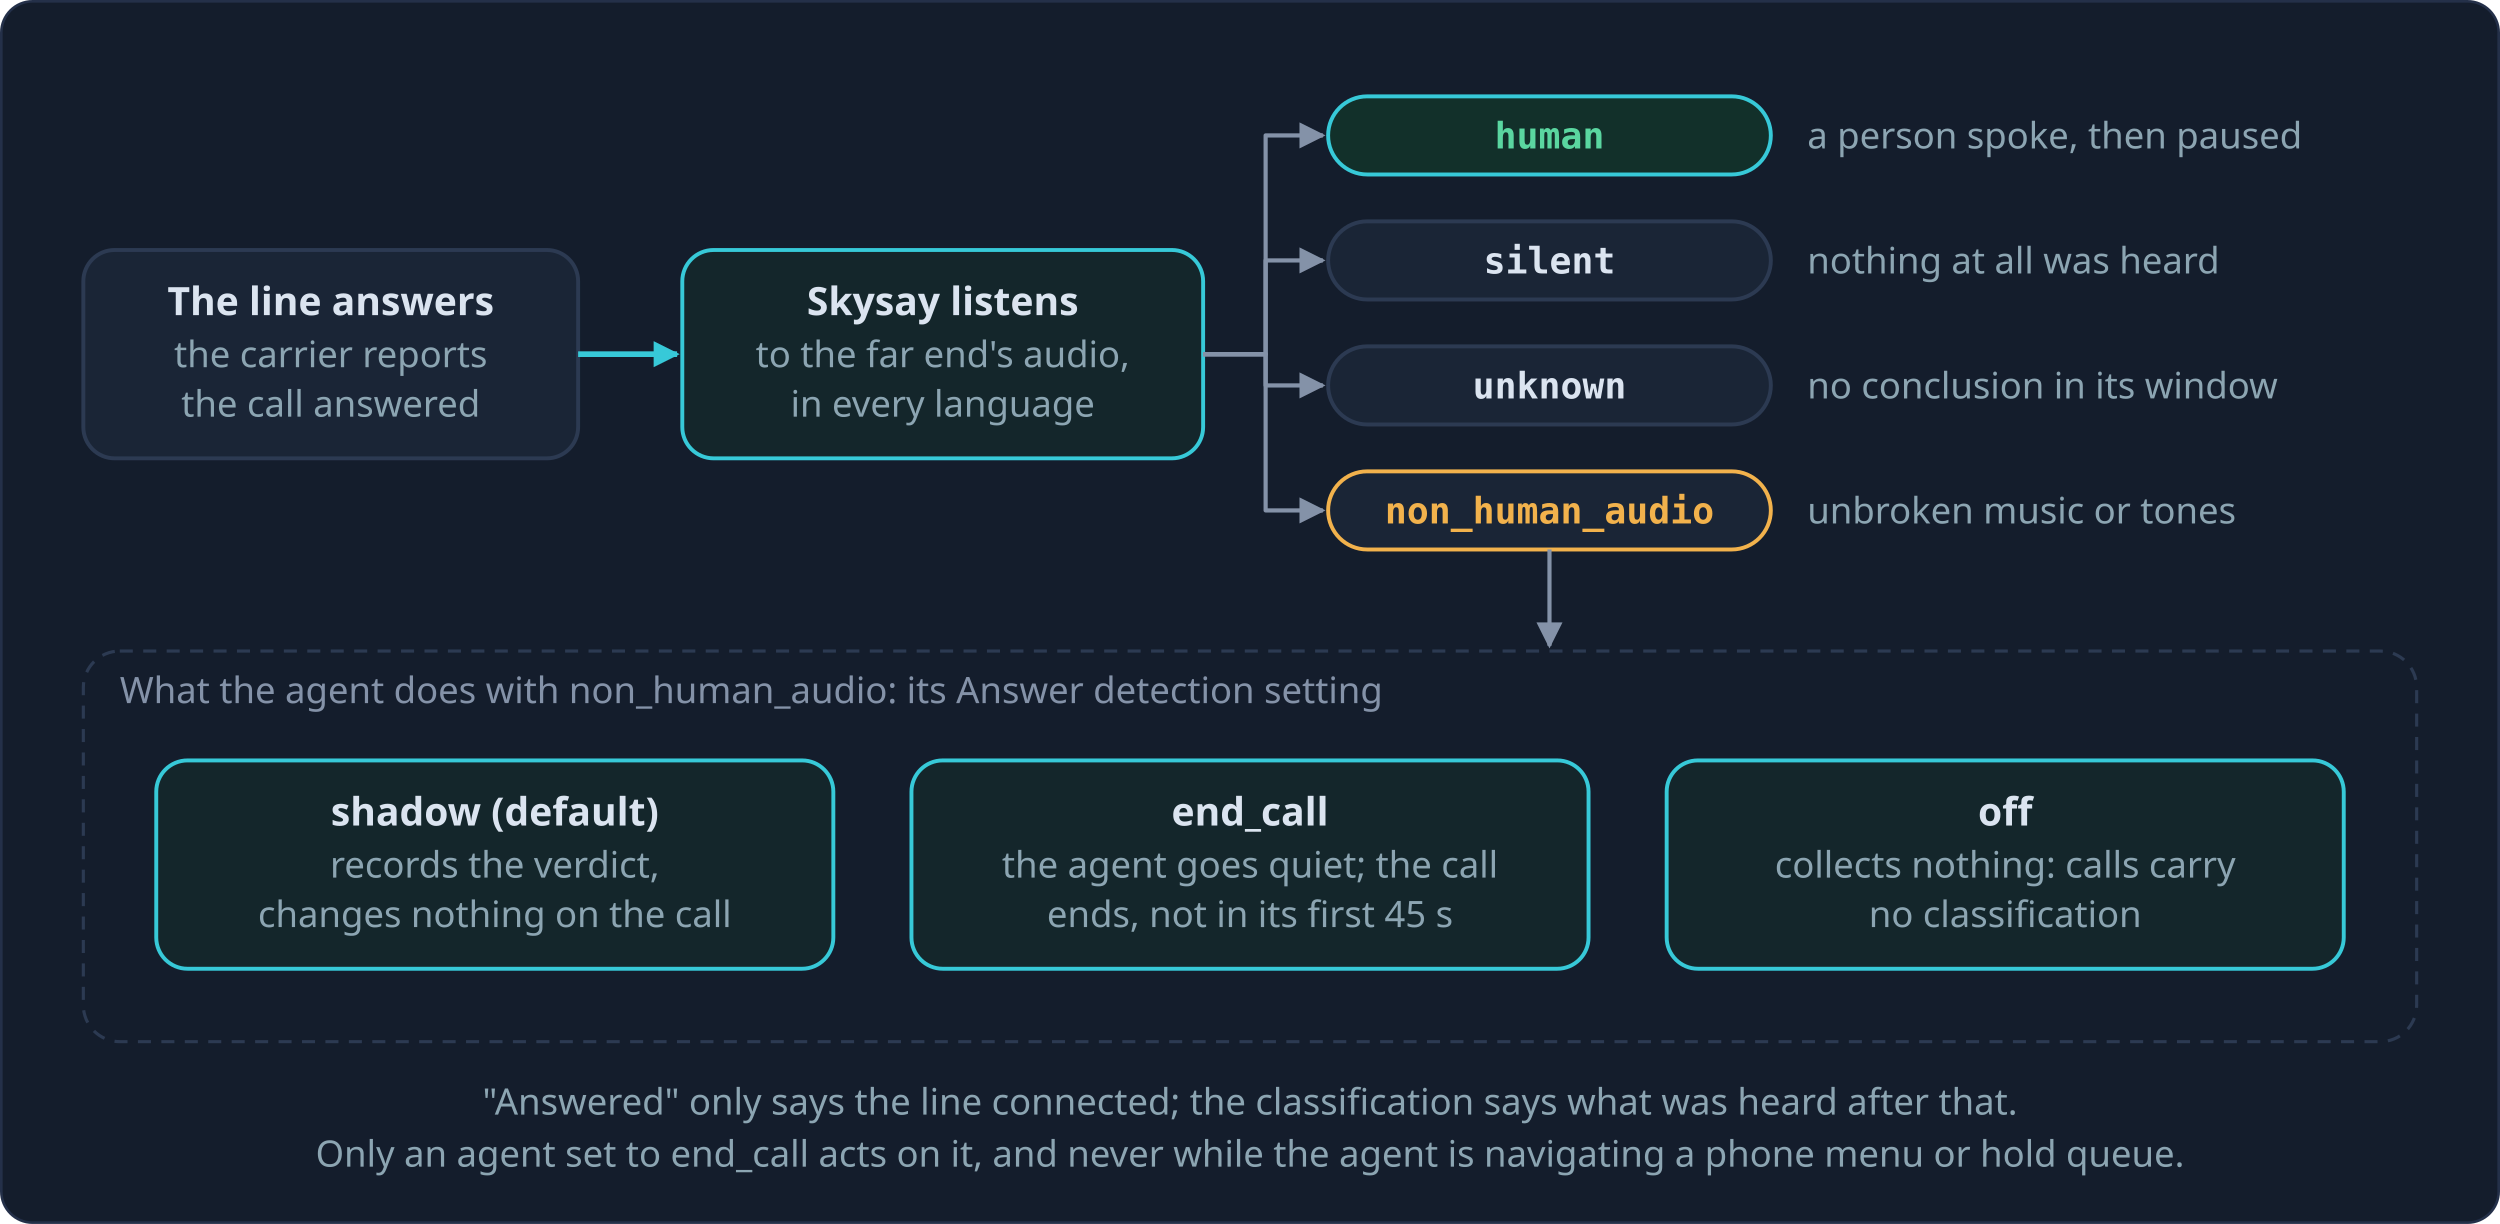
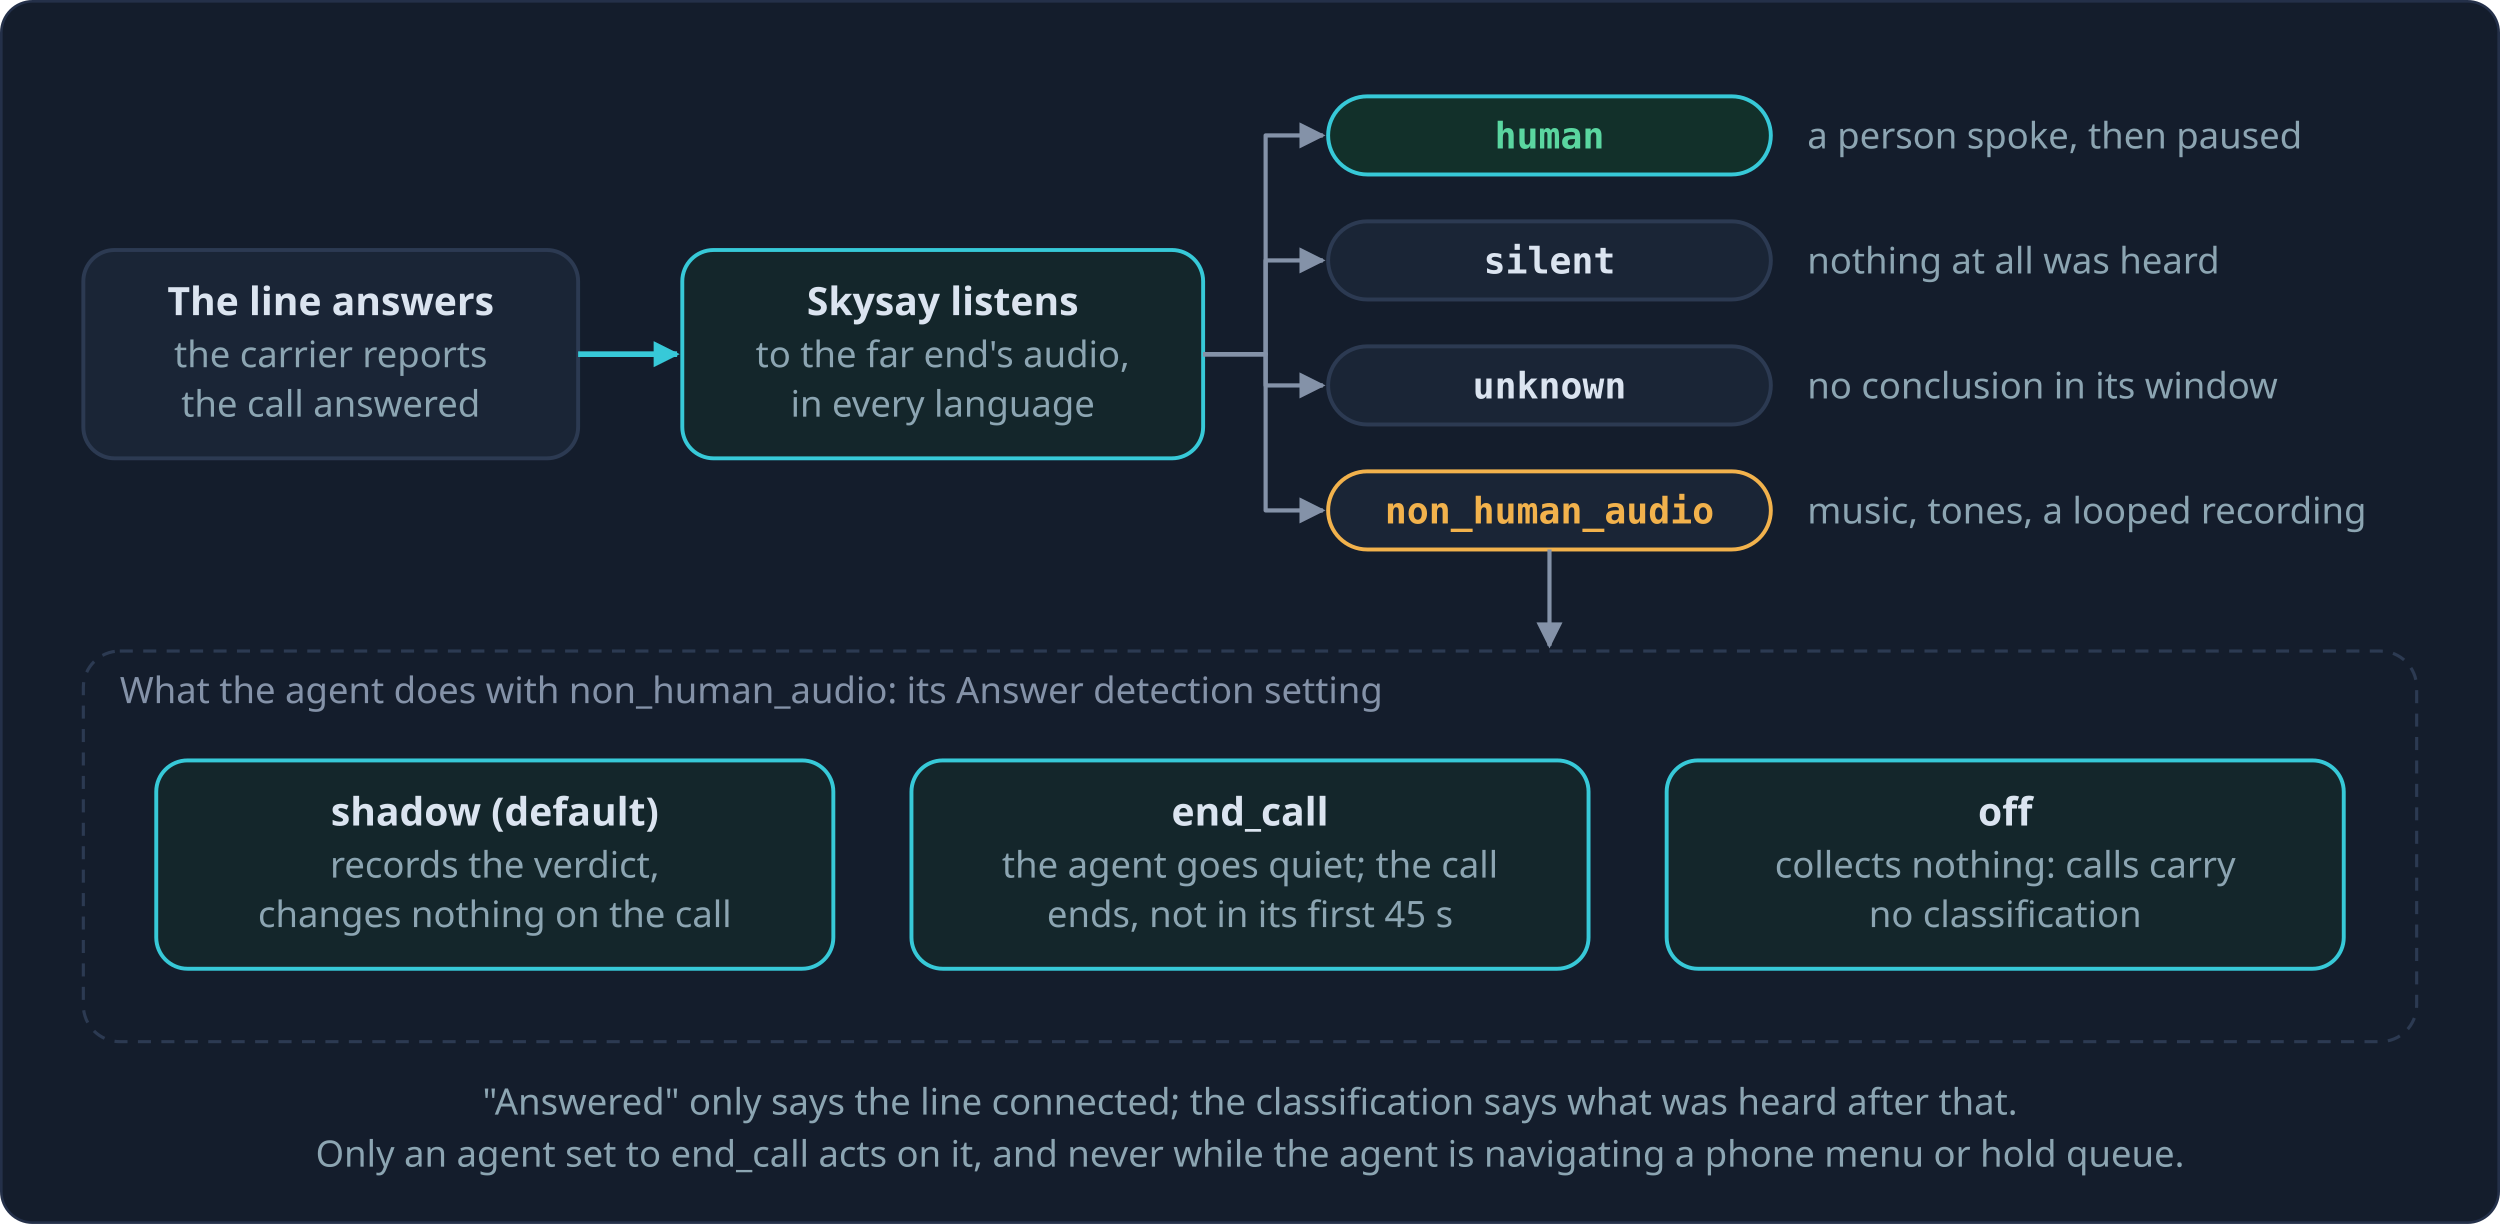
- <svg xmlns="http://www.w3.org/2000/svg" viewBox="0 0 960 470" width="960" height="470" role="img" aria-label="When a call is answered, Skysay listens to the far end's audio and classifies it as human (a person spoke, then paused), silent, unknown, or non_human_audio (unbroken music or tones). What the agent does with non_human_audio is its Answer detection setting: shadow, the default, records the verdict and changes nothing; end_call makes the agent go quiet and ends the call, never in its first 45 seconds and never while the agent is navigating a phone menu or hold queue; off collects nothing." font-family="'Geist Variable', ui-sans-serif, system-ui, sans-serif">
+ <svg xmlns="http://www.w3.org/2000/svg" viewBox="0 0 960 470" width="960" height="470" role="img" aria-label="When a call is answered, Skysay listens to the far end's audio and classifies it as human (a person spoke, then paused), silent, unknown, or non_human_audio (unbroken music or tones, or a recording repeating itself). What the agent does with non_human_audio is its Answer detection setting: shadow, the default, records the verdict and changes nothing; end_call makes the agent go quiet and ends the call, never in its first 45 seconds and never while the agent is navigating a phone menu or hold queue; off collects nothing." font-family="'Geist Variable', ui-sans-serif, system-ui, sans-serif">
  <defs>
    <marker id="h-main" viewBox="0 0 10 10" refX="9" refY="5" markerWidth="10" markerHeight="10" markerUnits="userSpaceOnUse" orient="auto-start-reverse">
      <path d="M0,0 L10,5 L0,10 z" fill="#37c9d8" />
    </marker>
    <marker id="h-sec" viewBox="0 0 10 10" refX="9" refY="5" markerWidth="10" markerHeight="10" markerUnits="userSpaceOnUse" orient="auto-start-reverse">
      <path d="M0,0 L10,5 L0,10 z" fill="#8492a8" />
    </marker>
    <marker id="h-fail" viewBox="0 0 10 10" refX="9" refY="5" markerWidth="10" markerHeight="10" markerUnits="userSpaceOnUse" orient="auto-start-reverse">
      <path d="M0,0 L10,5 L0,10 z" fill="#ff6b6b" />
    </marker>
  </defs>
  <rect x="0.5" y="0.5" width="959" height="469" rx="12" fill="#141d2c" stroke="#243049" stroke-width="1" />
  <rect x="32" y="96" width="190" height="80" rx="12" fill="#1a2536" stroke="#2c3a52" stroke-width="1.5" />
  <text x="127.0" y="121.0" font-size="15" fill="#dbe4f0" text-anchor="middle" font-weight="600">The line answers</text>
  <text x="127.0" y="141.0" font-size="14" fill="#8ca5b2" text-anchor="middle">the carrier reports</text>
  <text x="127.0" y="160.0" font-size="14" fill="#8ca5b2" text-anchor="middle">the call answered</text>
  <rect x="262" y="96" width="200" height="80" rx="12" fill="#14262b" stroke="#37c9d8" stroke-width="1.5" />
  <text x="362.0" y="121.0" font-size="15" fill="#dbe4f0" text-anchor="middle" font-weight="600">Skysay listens</text>
  <text x="362.0" y="141.0" font-size="14" fill="#8ca5b2" text-anchor="middle">to the far end's audio,</text>
  <text x="362.0" y="160.0" font-size="14" fill="#8ca5b2" text-anchor="middle">in every language</text>
  <path d="M222,136 L260,136" fill="none" stroke="#37c9d8" stroke-width="2.2" stroke-linejoin="round" marker-end="url(#h-main)" />
  <path d="M462,136 L486,136 L486,52 L508,52" fill="none" stroke="#8492a8" stroke-width="1.6" stroke-linejoin="round" marker-end="url(#h-sec)" />
  <rect x="510.0" y="37.0" width="170" height="30" rx="15.0" fill="#12302a" stroke="#37c9d8" stroke-width="1.5" />
  <text x="595.0" y="57.0" font-size="14" fill="#5ad6a0" text-anchor="middle" font-weight="600" font-family="'JetBrains Mono Variable', ui-monospace, Menlo, monospace">human</text>
  <text x="694.0" y="57.0" font-size="14" fill="#8ca5b2" text-anchor="start">a person spoke, then paused</text>
  <path d="M462,136 L486,136 L486,100 L508,100" fill="none" stroke="#8492a8" stroke-width="1.6" stroke-linejoin="round" marker-end="url(#h-sec)" />
  <rect x="510.0" y="85.0" width="170" height="30" rx="15.0" fill="#1a2536" stroke="#2c3a52" stroke-width="1.5" />
  <text x="595.0" y="105.0" font-size="14" fill="#dbe4f0" text-anchor="middle" font-weight="600" font-family="'JetBrains Mono Variable', ui-monospace, Menlo, monospace">silent</text>
  <text x="694.0" y="105.0" font-size="14" fill="#8ca5b2" text-anchor="start">nothing at all was heard</text>
  <path d="M462,136 L486,136 L486,148 L508,148" fill="none" stroke="#8492a8" stroke-width="1.6" stroke-linejoin="round" marker-end="url(#h-sec)" />
  <rect x="510.0" y="133.0" width="170" height="30" rx="15.0" fill="#1a2536" stroke="#2c3a52" stroke-width="1.5" />
  <text x="595.0" y="153.0" font-size="14" fill="#dbe4f0" text-anchor="middle" font-weight="600" font-family="'JetBrains Mono Variable', ui-monospace, Menlo, monospace">unknown</text>
  <text x="694.0" y="153.0" font-size="14" fill="#8ca5b2" text-anchor="start">no conclusion in its window</text>
  <path d="M462,136 L486,136 L486,196 L508,196" fill="none" stroke="#8492a8" stroke-width="1.6" stroke-linejoin="round" marker-end="url(#h-sec)" />
  <rect x="510.0" y="181.0" width="170" height="30" rx="15.0" fill="#1a2536" stroke="#f2b24c" stroke-width="1.5" />
  <text x="595.0" y="201.0" font-size="14" fill="#f2b24c" text-anchor="middle" font-weight="600" font-family="'JetBrains Mono Variable', ui-monospace, Menlo, monospace">non_human_audio</text>
-   <text x="694.0" y="201.0" font-size="14" fill="#8ca5b2" text-anchor="start">unbroken music or tones</text>
+   <text x="694.0" y="201.0" font-size="14" fill="#8ca5b2" text-anchor="start">music, tones, a looped recording</text>
  <rect x="32" y="250" width="896" height="150" rx="14" fill="none" stroke="#2c3a52" stroke-width="1.2" stroke-dasharray="5 4" />
  <text x="46.0" y="270.0" font-size="14" fill="#8492a8" text-anchor="start">What the agent does with non_human_audio: its Answer detection setting</text>
  <path d="M595,211 L595,248" fill="none" stroke="#8492a8" stroke-width="1.6" stroke-linejoin="round" marker-end="url(#h-sec)" />
  <rect x="60" y="292" width="260" height="80" rx="12" fill="#14262b" stroke="#37c9d8" stroke-width="1.5" />
  <text x="190.0" y="317.0" font-size="15" fill="#dbe4f0" text-anchor="middle" font-weight="600">shadow (default)</text>
  <text x="190.0" y="337.0" font-size="14" fill="#8ca5b2" text-anchor="middle">records the verdict,</text>
  <text x="190.0" y="356.0" font-size="14" fill="#8ca5b2" text-anchor="middle">changes nothing on the call</text>
  <rect x="350" y="292" width="260" height="80" rx="12" fill="#14262b" stroke="#37c9d8" stroke-width="1.5" />
  <text x="480.0" y="317.0" font-size="15" fill="#dbe4f0" text-anchor="middle" font-weight="600">end_call</text>
  <text x="480.0" y="337.0" font-size="14" fill="#8ca5b2" text-anchor="middle">the agent goes quiet; the call</text>
  <text x="480.0" y="356.0" font-size="14" fill="#8ca5b2" text-anchor="middle">ends, not in its first 45 s</text>
  <rect x="640" y="292" width="260" height="80" rx="12" fill="#14262b" stroke="#37c9d8" stroke-width="1.5" />
  <text x="770.0" y="317.0" font-size="15" fill="#dbe4f0" text-anchor="middle" font-weight="600">off</text>
  <text x="770.0" y="337.0" font-size="14" fill="#8ca5b2" text-anchor="middle">collects nothing: calls carry</text>
  <text x="770.0" y="356.0" font-size="14" fill="#8ca5b2" text-anchor="middle">no classification</text>
  <text x="480.0" y="428.0" font-size="14" fill="#8ca5b2" text-anchor="middle">"Answered" only says the line connected; the classification says what was heard after that.</text>
  <text x="480.0" y="448.0" font-size="14" fill="#8ca5b2" text-anchor="middle">Only an agent set to end_call acts on it, and never while the agent is navigating a phone menu or hold queue.</text>
</svg>
